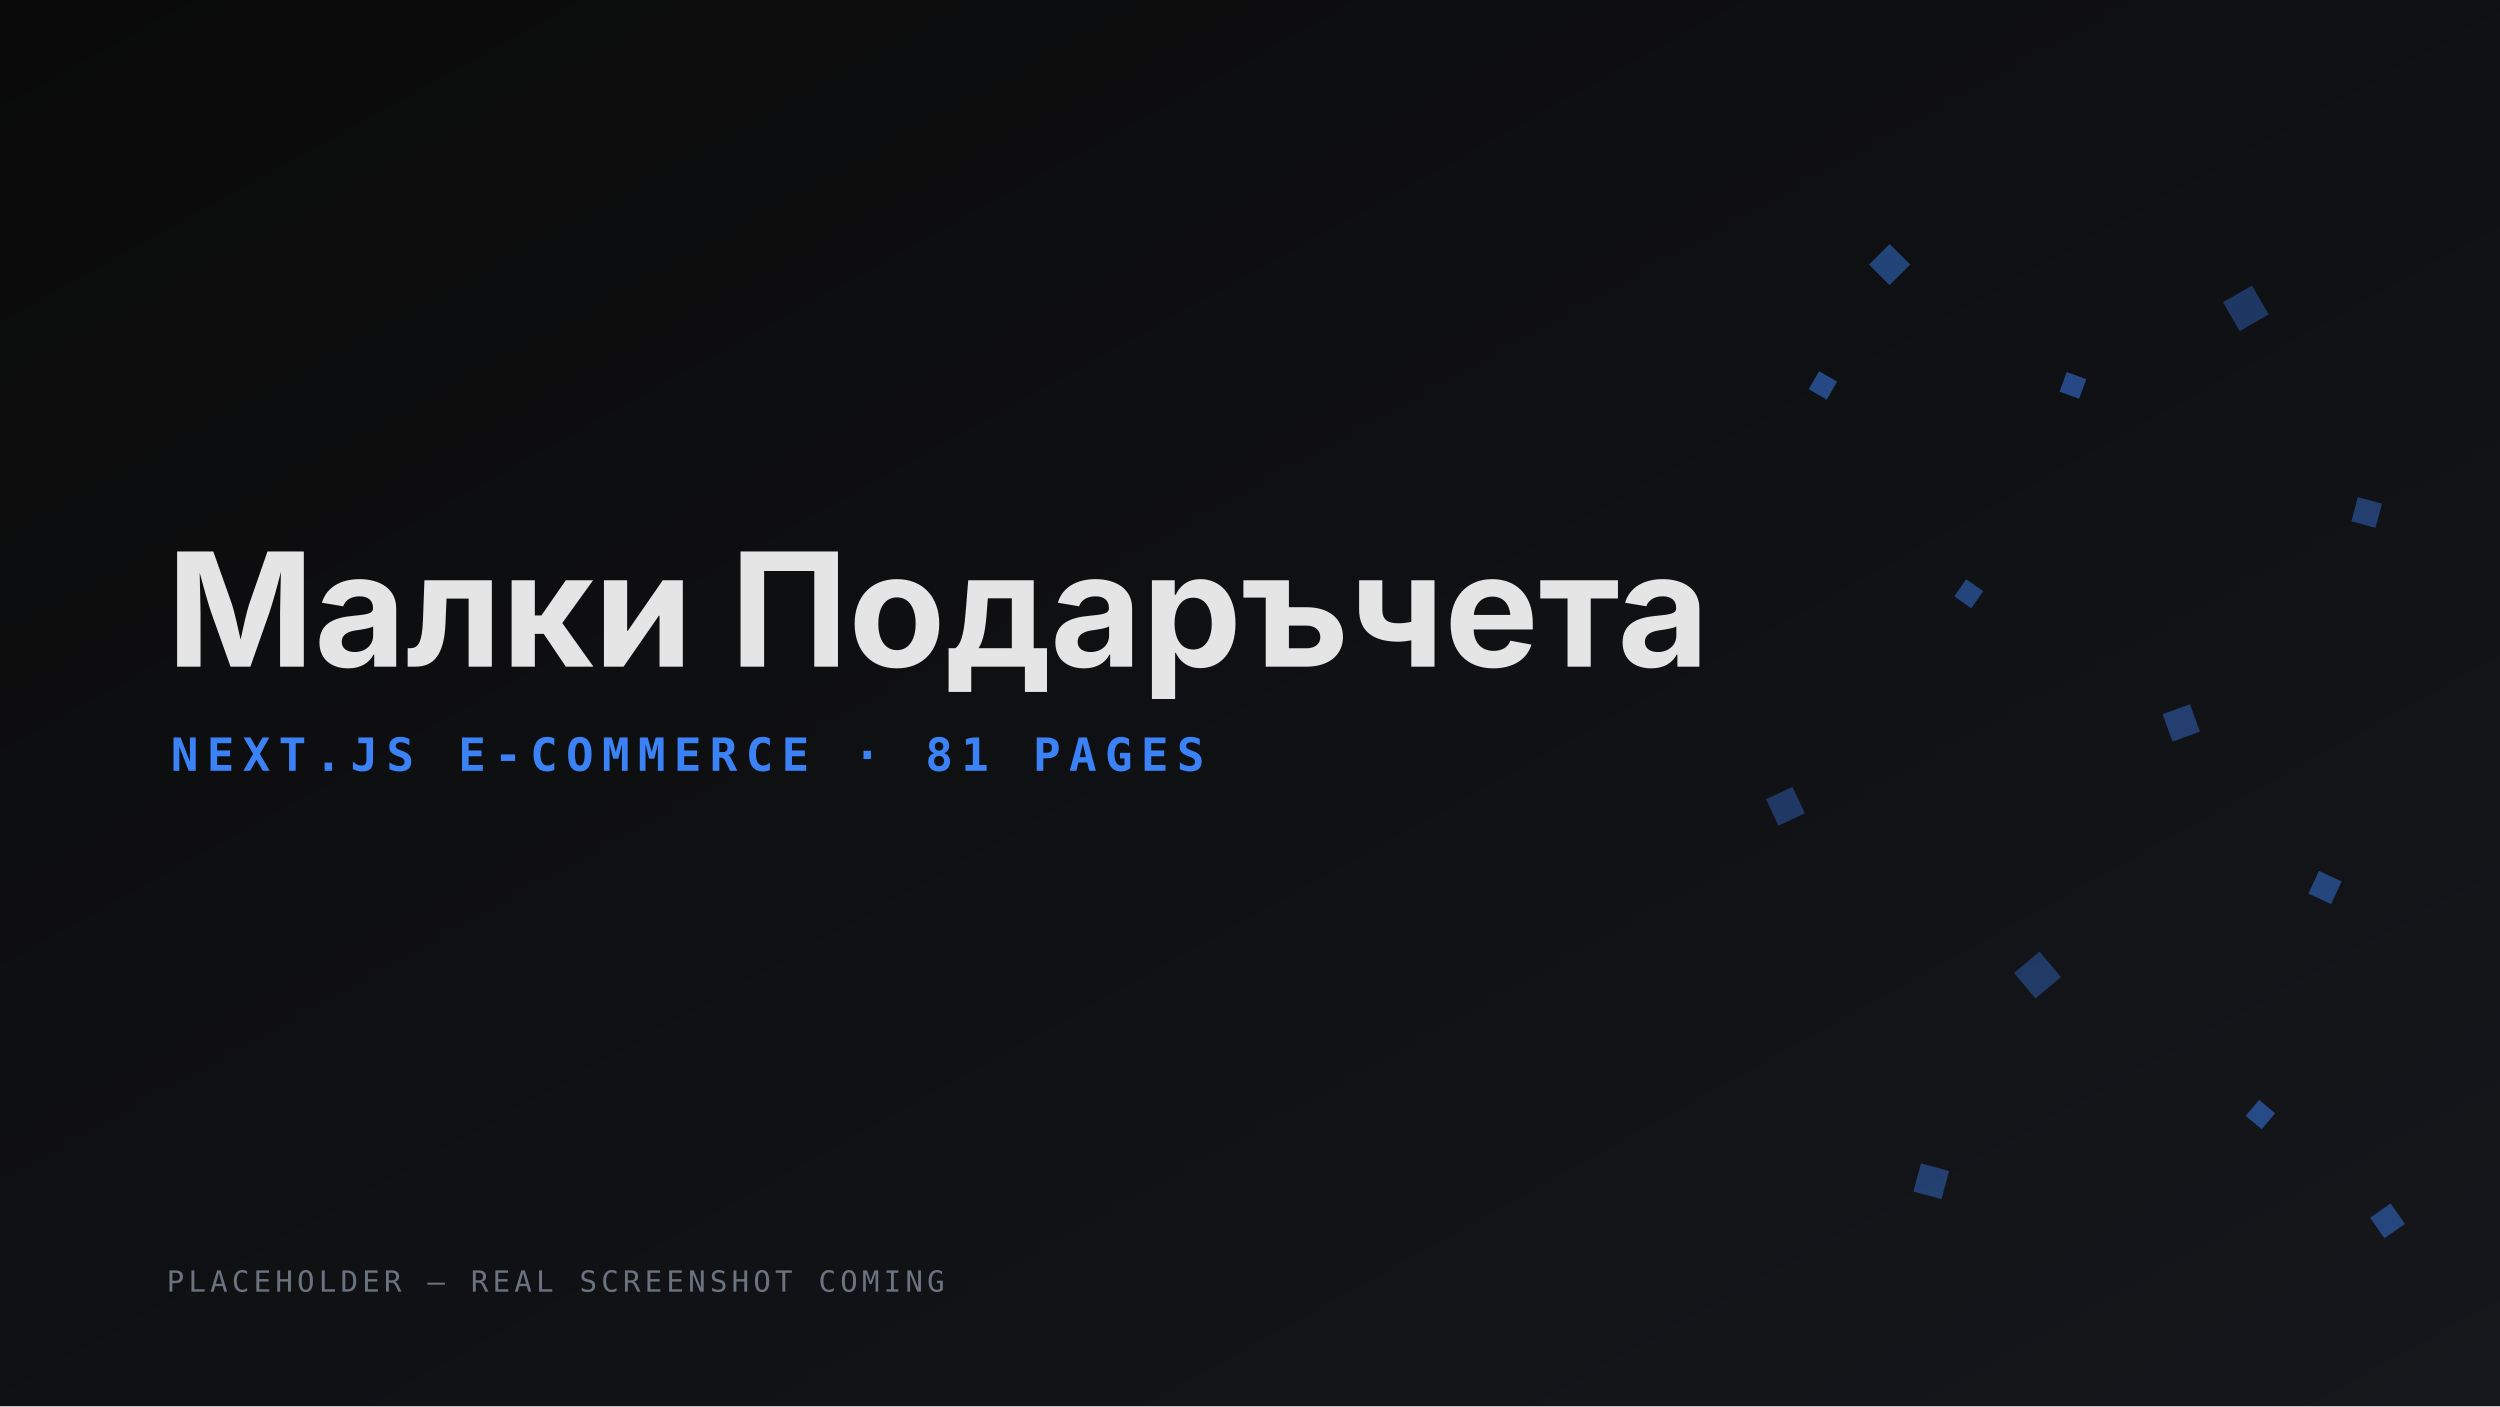
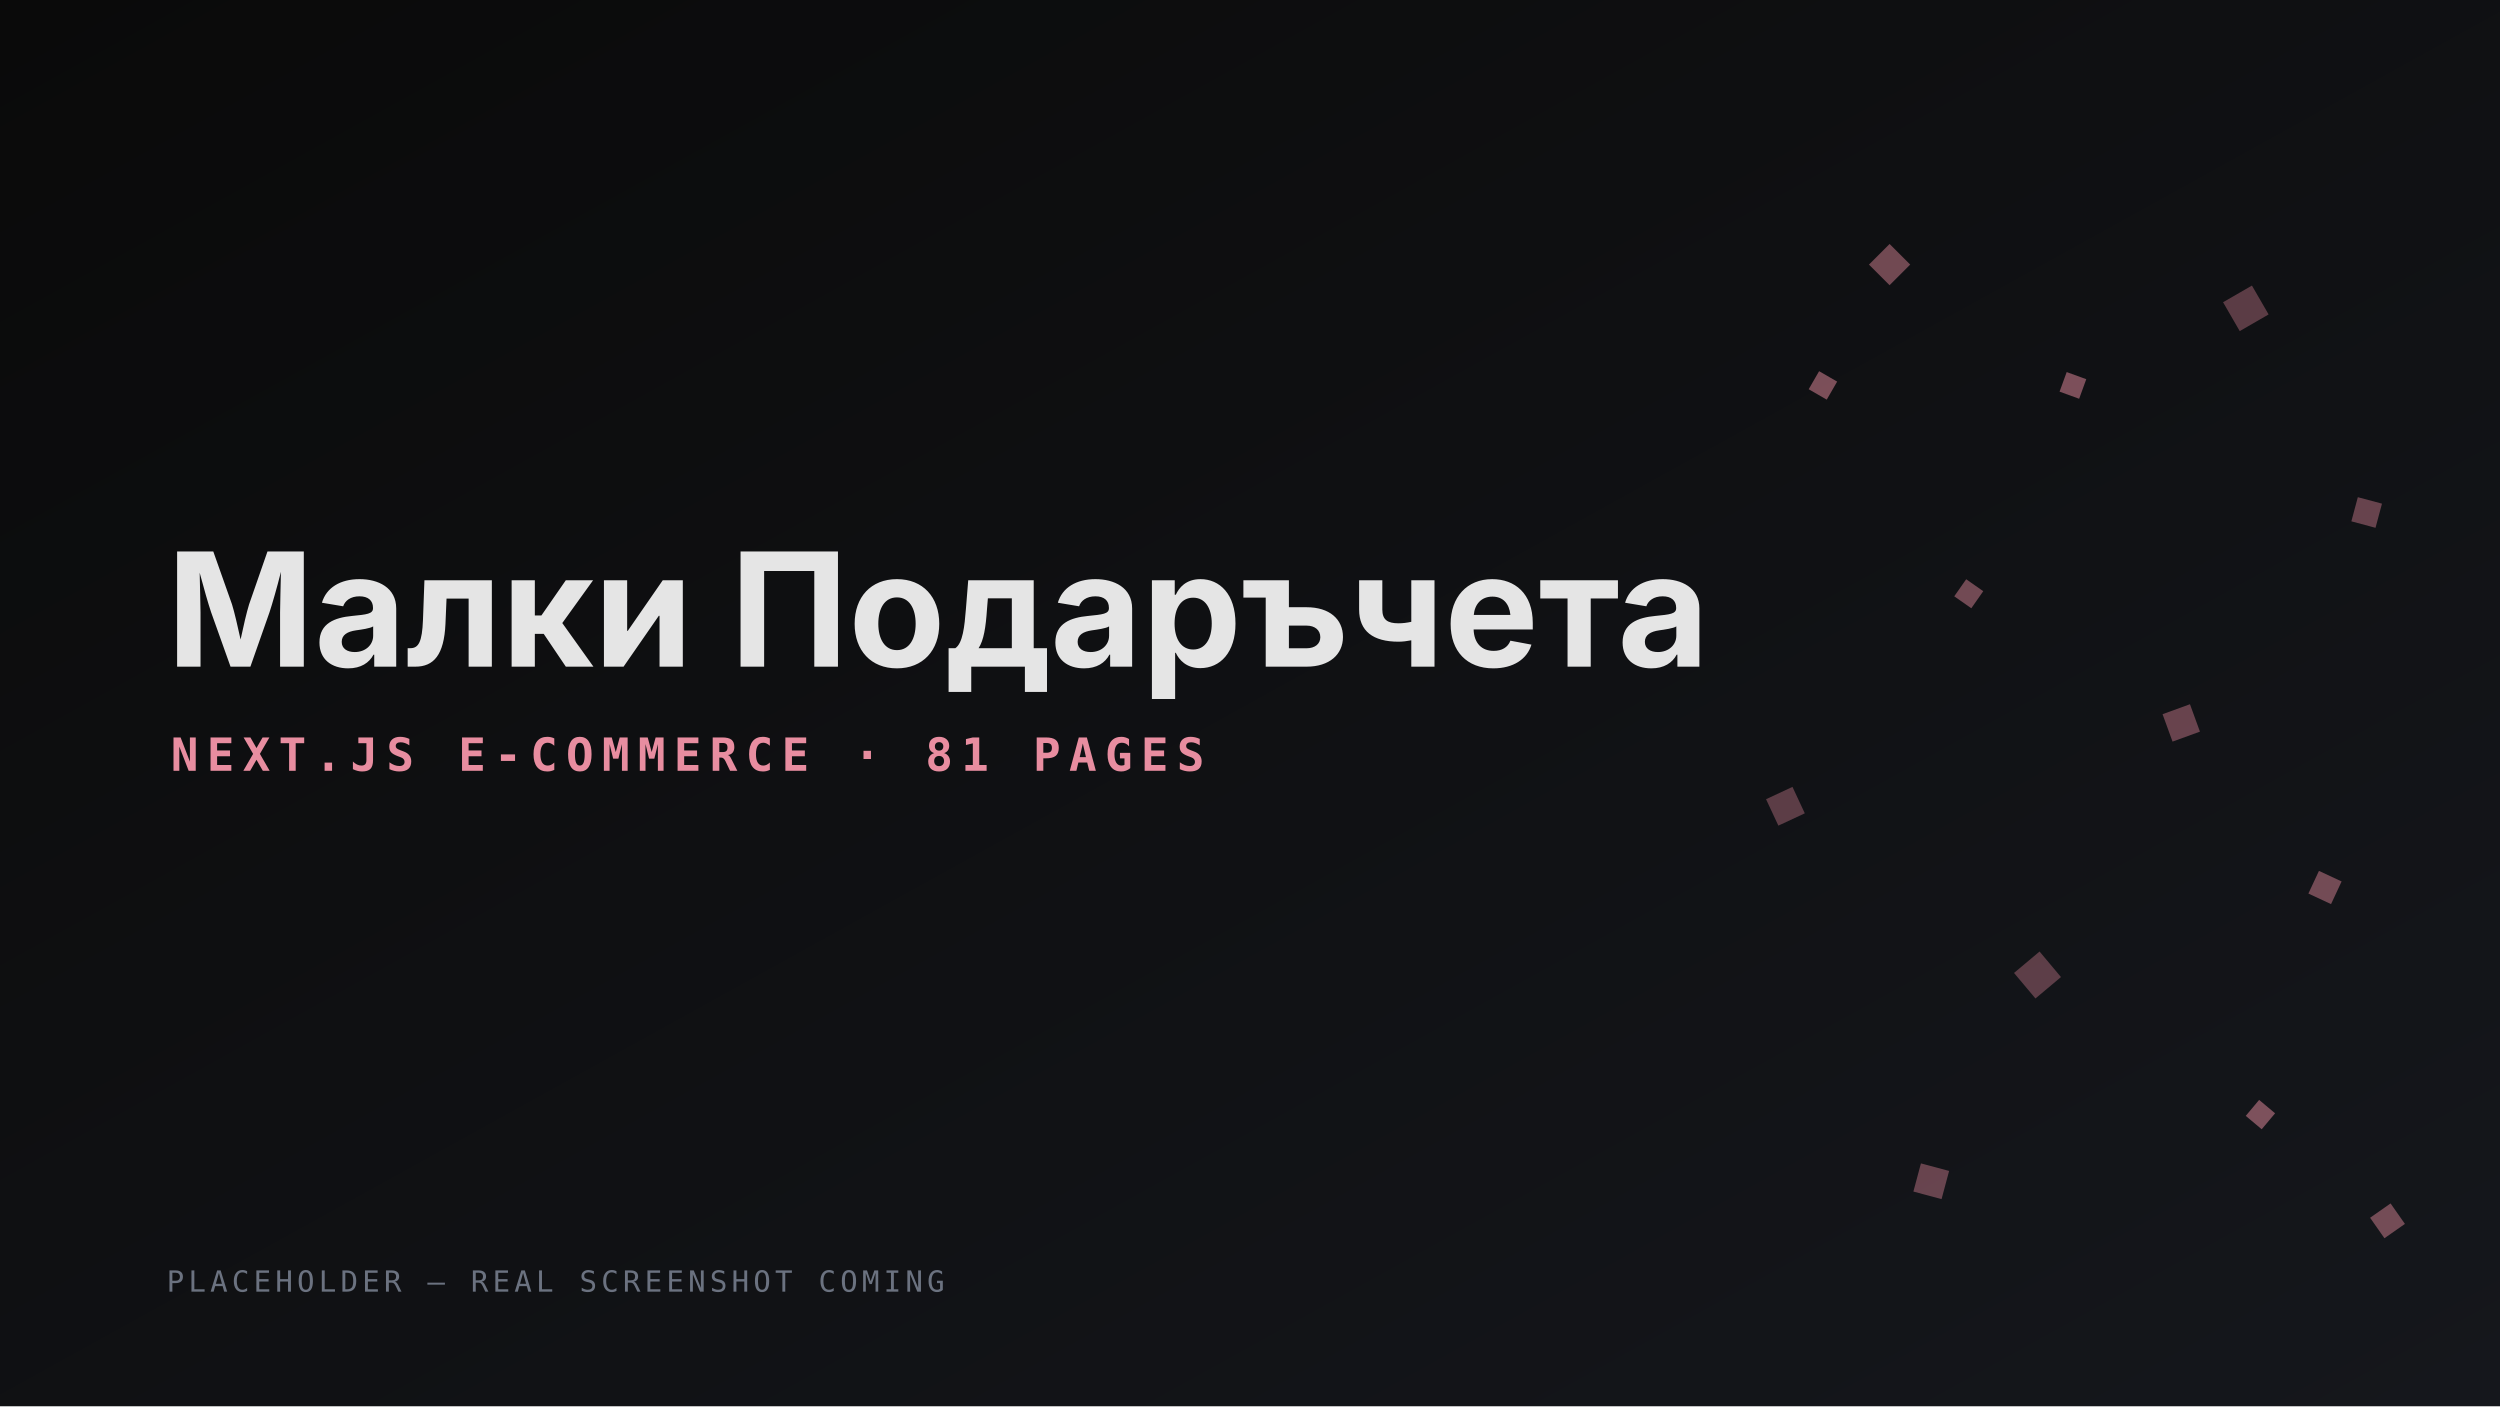
<svg xmlns="http://www.w3.org/2000/svg" viewBox="0 0 1200 675" preserveAspectRatio="xMidYMid slice" role="img" aria-label="Малки Подаръчета — E-commerce site placeholder">
  <defs>
    <linearGradient id="bg-malki" x1="0" y1="0" x2="1" y2="1">
      <stop offset="0" stop-color="#0a0a0a" />
      <stop offset="1" stop-color="#15171c" />
    </linearGradient>
  </defs>
  <rect width="1200" height="675" fill="url(#bg-malki)" />
-   <g fill="#3b82f6">
+   <g fill="#e88da0">
    <rect x="900" y="120" width="14" height="14" transform="rotate(45 907 127)" opacity="0.45" />
    <rect x="990" y="180" width="10" height="10" transform="rotate(20 995 185)" opacity="0.5" />
    <rect x="1070" y="140" width="16" height="16" transform="rotate(60 1078 148)" opacity="0.35" />
    <rect x="1130" y="240" width="12" height="12" transform="rotate(15 1136 246)" opacity="0.4" />
    <rect x="940" y="280" width="10" height="10" transform="rotate(35 945 285)" opacity="0.45" />
    <rect x="1040" y="340" width="14" height="14" transform="rotate(70 1047 347)" opacity="0.4" />
    <rect x="1110" y="420" width="12" height="12" transform="rotate(25 1116 426)" opacity="0.45" />
    <rect x="970" y="460" width="16" height="16" transform="rotate(50 978 468)" opacity="0.35" />
    <rect x="1080" y="530" width="10" height="10" transform="rotate(40 1085 535)" opacity="0.5" />
    <rect x="920" y="560" width="14" height="14" transform="rotate(15 927 567)" opacity="0.4" />
    <rect x="1140" y="580" width="12" height="12" transform="rotate(55 1146 586)" opacity="0.45" />
    <rect x="870" y="180" width="10" height="10" transform="rotate(30 875 185)" opacity="0.5" />
    <rect x="850" y="380" width="14" height="14" transform="rotate(65 857 387)" opacity="0.35" />
  </g>
  <text x="80" y="320" fill="#e5e5e5" font-family="Inter, -apple-system, BlinkMacSystemFont, 'Segoe UI', system-ui, sans-serif" font-size="76" font-weight="700">Малки Подаръчета</text>
-   <text x="82" y="370" fill="#3b82f6" font-family="ui-monospace, 'JetBrains Mono', Consolas, monospace" font-size="22" font-weight="600" letter-spacing="4">NEXT.JS E-COMMERCE · 81 PAGES</text>
+   <text x="82" y="370" fill="#e88da0" font-family="ui-monospace, 'JetBrains Mono', Consolas, monospace" font-size="22" font-weight="600" letter-spacing="4">NEXT.JS E-COMMERCE · 81 PAGES</text>
  <text x="80" y="620" fill="#6b7280" font-family="ui-monospace, 'JetBrains Mono', Consolas, monospace" font-size="14" letter-spacing="2">PLACEHOLDER — REAL SCREENSHOT COMING</text>
</svg>
